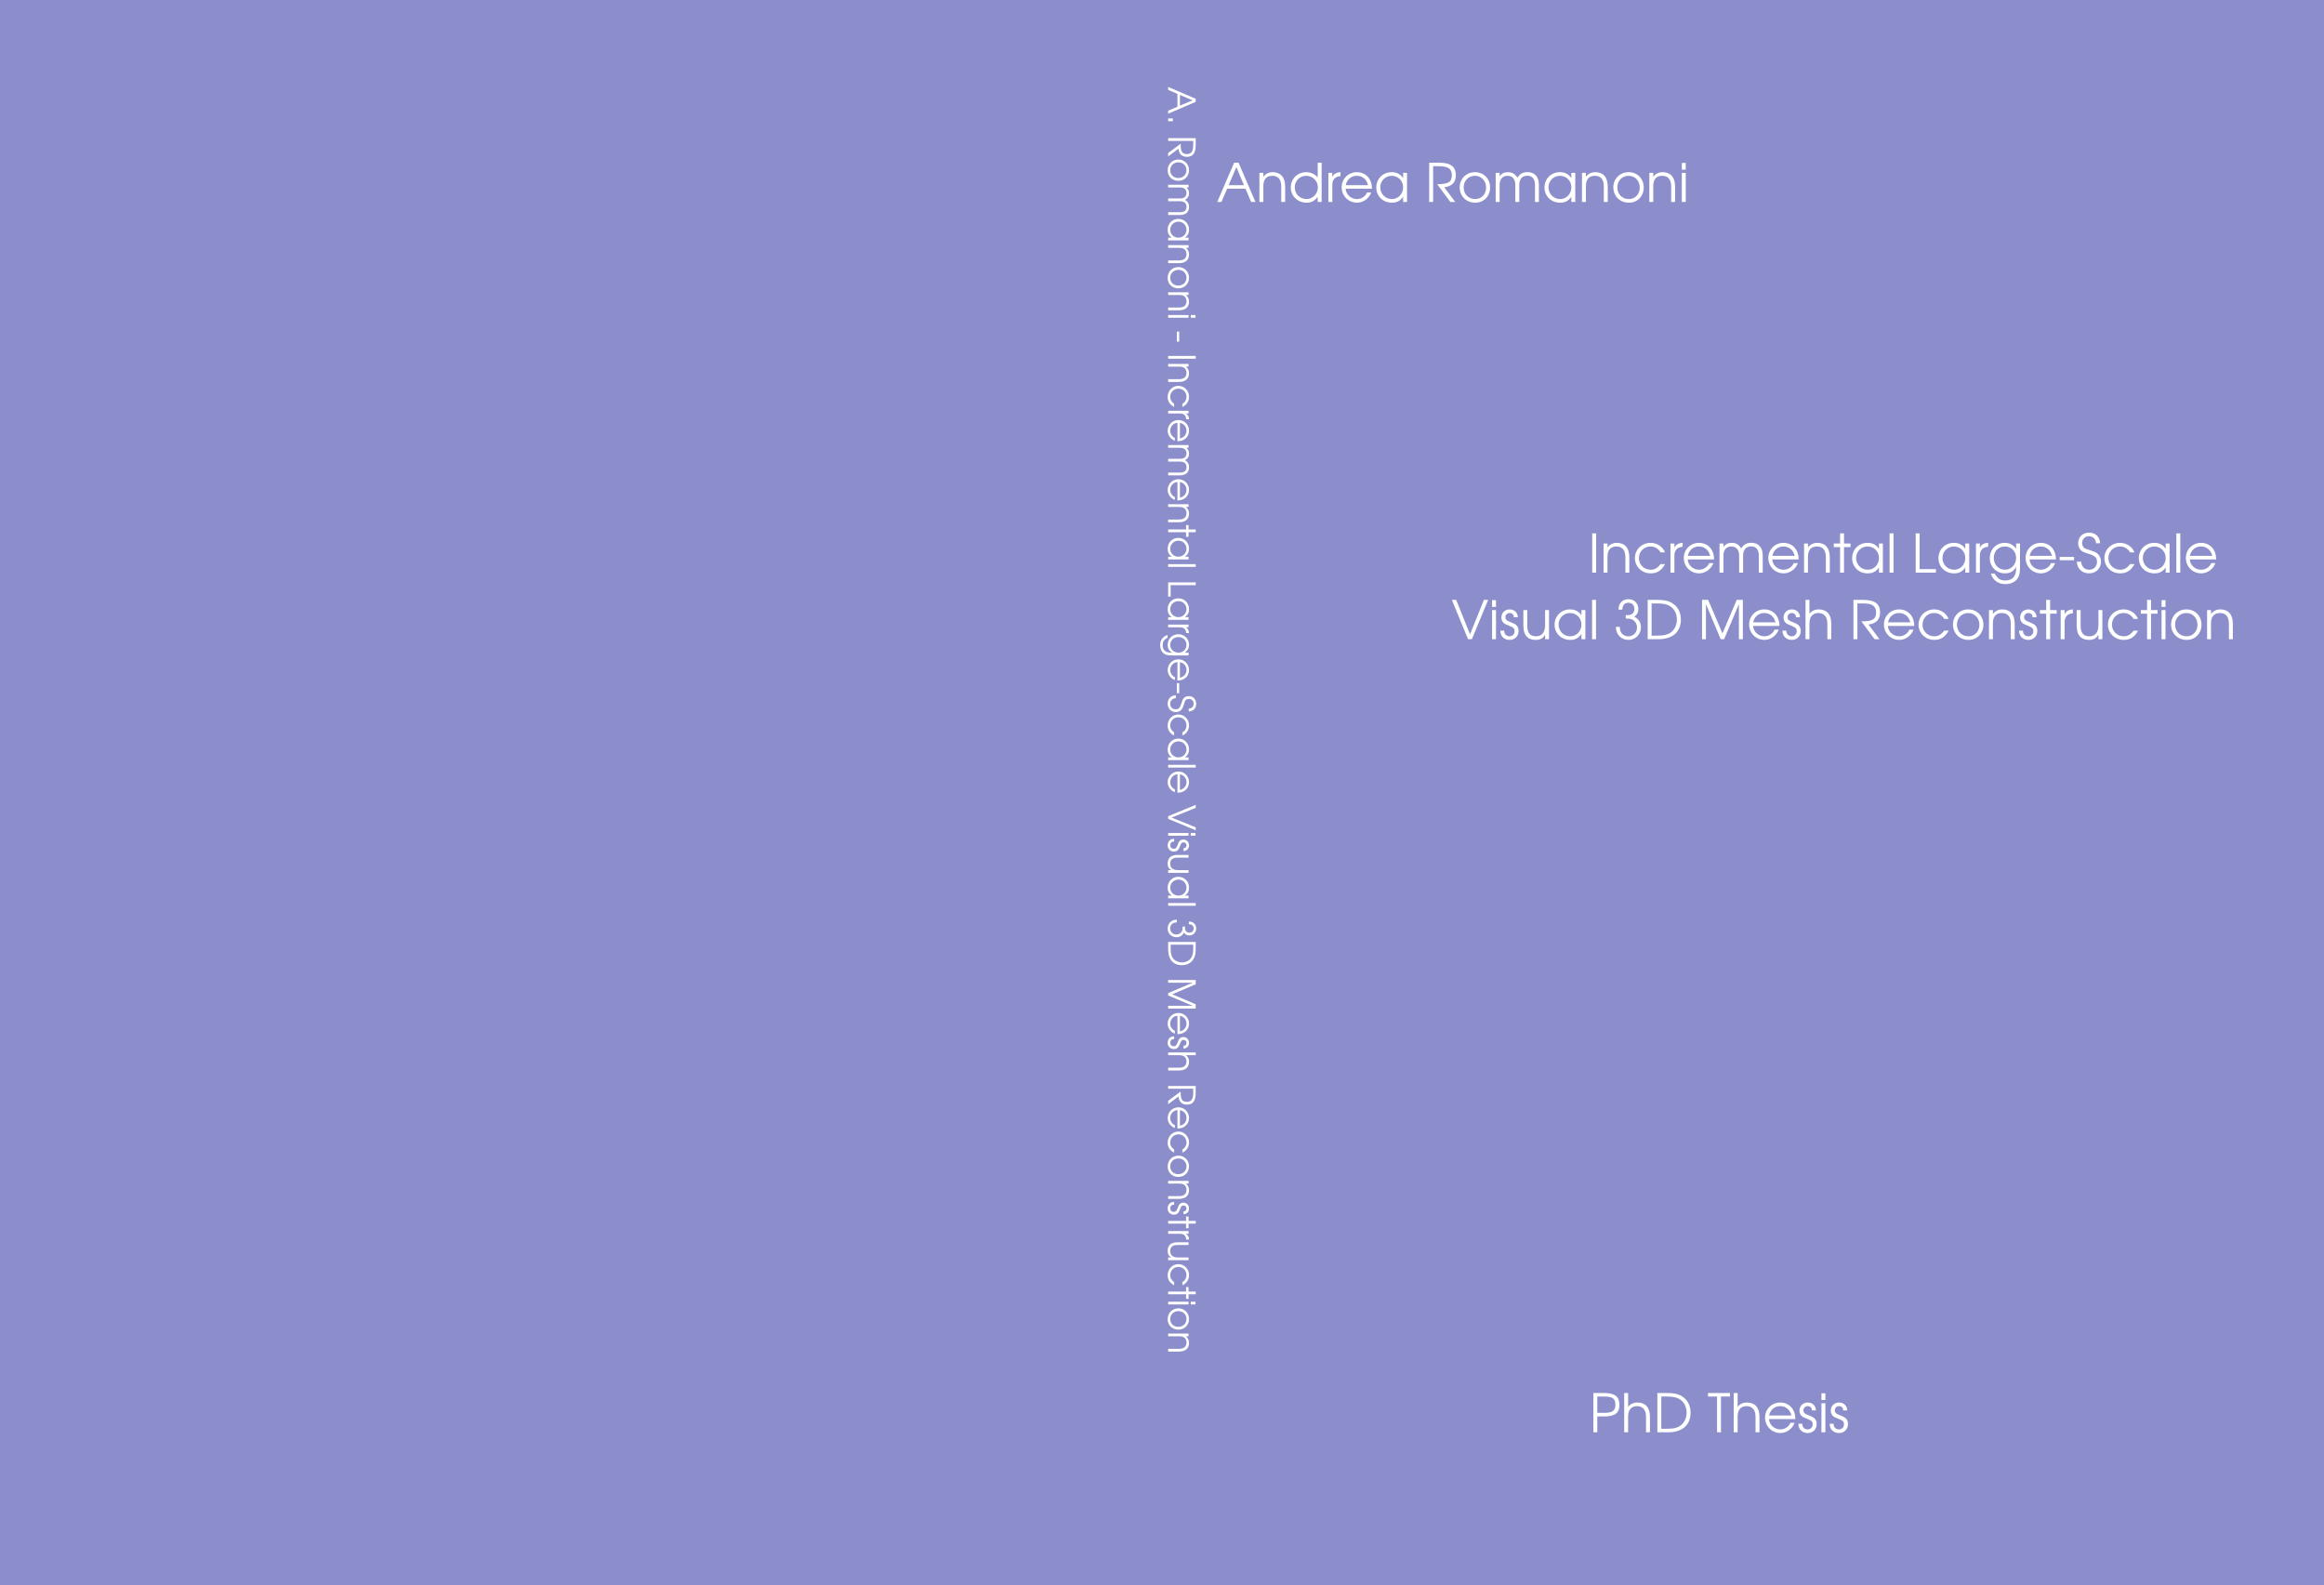
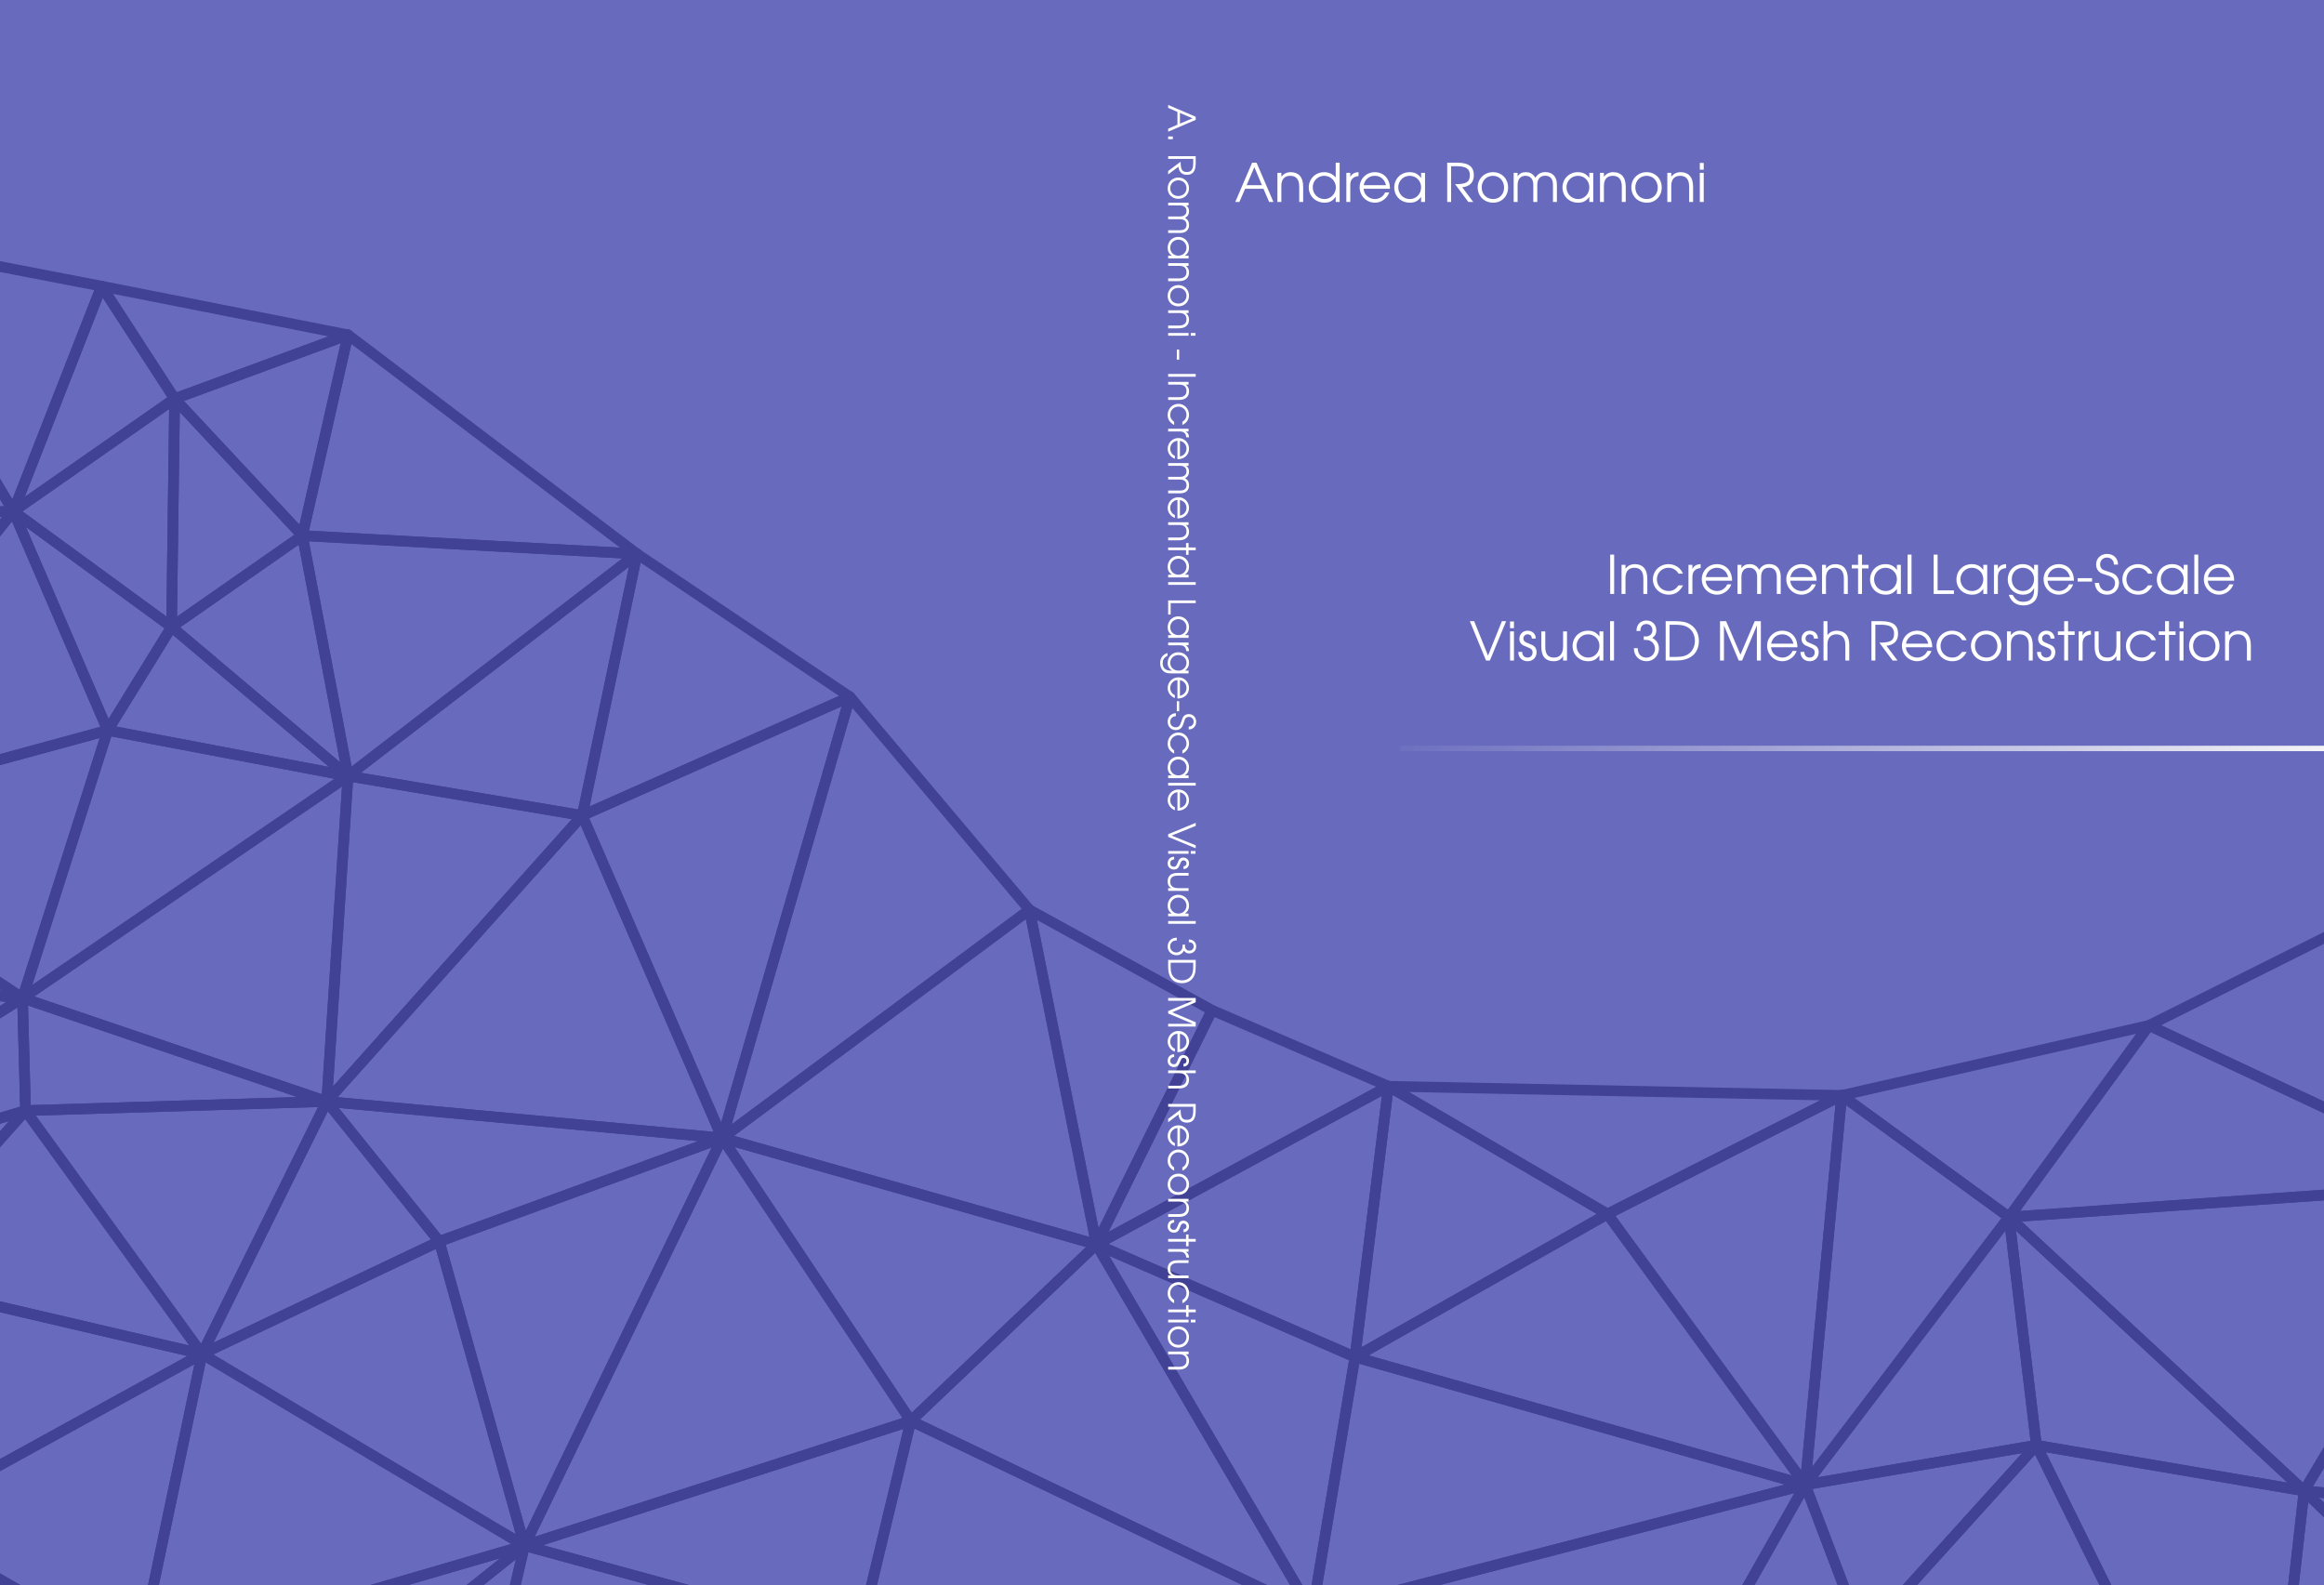
- <svg xmlns="http://www.w3.org/2000/svg" width="308mm" height="210mm" viewBox="0 0 1091.339 744.094" id="svg2" version="1.1">
-   <defs id="defs4" />
-   <g id="layer1" transform="translate(0,-308.2677)">
-     <rect style="opacity:1;fill:#686bbd;fill-opacity:0.737;stroke:none;stroke-width:1.8;stroke-linecap:round;stroke-linejoin:round;stroke-miterlimit:4;stroke-dasharray:none;stroke-dashoffset:0;stroke-opacity:1" id="rect4155" width="1190.97" height="827.062" x="-59.094" y="260.15" />
-     <rect style="opacity:1;fill:#0b8dff;fill-opacity:0.406;stroke:#000000;stroke-width:1.8;stroke-linecap:round;stroke-linejoin:round;stroke-miterlimit:4;stroke-dasharray:none;stroke-dashoffset:0;stroke-opacity:1" id="rect4707" width="524.531" height="744.372" x="567.07" y="-521.053" />
-     <rect style="opacity:1;fill:#0b8dff;fill-opacity:0.406;stroke:#000000;stroke-width:1.8;stroke-linecap:round;stroke-linejoin:round;stroke-miterlimit:4;stroke-dasharray:none;stroke-dashoffset:0;stroke-opacity:1" id="rect4707-3" width="524.531" height="744.372" x="0.102" y="-519.957" />
-     <text xml:space="preserve" style="font-style:normal;font-weight:normal;font-size:16.25px;line-height:125%;font-family:sans-serif;text-align:end;letter-spacing:0px;word-spacing:0px;text-anchor:end;fill:#ffffff;fill-opacity:1;stroke:none;stroke-width:1px;stroke-linecap:butt;stroke-linejoin:miter;stroke-opacity:1" x="1071.232" y="577.179" id="text4739">
-       <tspan x="1078.166" y="577.179" id="tspan4743" style="font-style:normal;font-variant:normal;font-weight:normal;font-stretch:normal;font-size:25px;font-family:'TeX Gyre Adventor';-inkscape-font-specification:'TeX Gyre Adventor';text-align:end;text-anchor:end">Incremental Large-Scale </tspan>
-       <tspan x="1071.232" y="608.429" style="font-style:normal;font-variant:normal;font-weight:normal;font-stretch:normal;font-size:25px;font-family:'TeX Gyre Adventor';-inkscape-font-specification:'TeX Gyre Adventor';text-align:end;text-anchor:end" id="tspan4747">Visual 3D Mesh Reconstruction</tspan>
-     </text>
-     <text xml:space="preserve" style="font-style:normal;font-weight:normal;font-size:16.25px;line-height:125%;font-family:sans-serif;text-align:end;letter-spacing:0px;word-spacing:0px;text-anchor:end;fill:#ffffff;fill-opacity:1;stroke:none;stroke-width:1px;stroke-linecap:butt;stroke-linejoin:miter;stroke-opacity:1" x="814.314" y="403.118" id="text4739-9">
-       <tspan x="814.314" y="403.118" style="font-style:normal;font-variant:normal;font-weight:normal;font-stretch:normal;font-size:25px;font-family:'TeX Gyre Adventor';-inkscape-font-specification:'TeX Gyre Adventor';text-align:end;text-anchor:end" id="tspan4747-9">Andrea Romanoni</tspan>
-     </text>
-     <text xml:space="preserve" style="font-style:normal;font-weight:normal;font-size:16.25px;line-height:125%;font-family:sans-serif;text-align:end;letter-spacing:0px;word-spacing:0px;text-anchor:end;fill:#ffffff;fill-opacity:1;stroke:none;stroke-width:1px;stroke-linecap:butt;stroke-linejoin:miter;stroke-opacity:1" x="889.585" y="980.866" id="text4739-9-4">
-       <tspan x="889.585" y="980.866" style="font-style:normal;font-variant:normal;font-weight:normal;font-stretch:normal;font-size:25px;font-family:'TeX Gyre Adventor';-inkscape-font-specification:'TeX Gyre Adventor';text-align:end;text-anchor:end" id="tspan4747-9-9">PhD Thesis</tspan>
-     </text>
-     <text xml:space="preserve" style="font-style:normal;font-weight:normal;font-size:16.25px;line-height:125%;font-family:sans-serif;text-align:end;letter-spacing:0px;word-spacing:0px;text-anchor:end;fill:#ffffff;fill-opacity:1;stroke:none;stroke-width:1px;stroke-linecap:butt;stroke-linejoin:miter;stroke-opacity:1" x="965.171" y="-548.563" id="text4739-8" transform="matrix(0,1,-1,0,0,0)">
-       <tspan x="965.171" y="-548.563" style="font-style:normal;font-variant:normal;font-weight:normal;font-stretch:normal;font-size:17.5px;font-family:'TeX Gyre Adventor';-inkscape-font-specification:'TeX Gyre Adventor';text-align:end;text-anchor:end" id="tspan4747-6">A. Romanoni - Incremental Large-Scale Visual 3D Mesh Reconstruction</tspan>
-     </text>
-     <path style="fill:none;fill-rule:evenodd;stroke:#000000;stroke-width:1px;stroke-linecap:butt;stroke-linejoin:miter;stroke-opacity:1" d="m 566.743,248.721 524.774,0" id="path4813" />
-   </g>
+ <svg xmlns="http://www.w3.org/2000/svg" xmlns:xlink="http://www.w3.org/1999/xlink" version="1.1" id="svg2" viewBox="0 0 1091.339 744.094" height="210mm" width="308mm">
+   <defs id="defs4">
+     <linearGradient id="c-3">
+       <stop id="stop4631" offset="0" style="stop-color:#f9f9f9;stop-opacity:1;" />
+       <stop id="stop4633" offset="1" style="stop-color:#f9f9f9;stop-opacity:0" />
+     </linearGradient>
+     <linearGradient xlink:href="#c-3" id="linearGradient4627" x1="1162.621" y1="187.374" x2="693.955" y2="187.27" gradientUnits="userSpaceOnUse" gradientTransform="translate(-52.50272,145.5197)" />
+   </defs>
+   <rect y="-48.118" x="-59.094" height="827.062" width="1190.97" id="rect4155" style="opacity:1;fill:#686bbd;fill-opacity:1;stroke:none;stroke-width:1.8;stroke-linecap:round;stroke-linejoin:round;stroke-miterlimit:4;stroke-dasharray:none;stroke-dashoffset:0;stroke-opacity:1" />
+   <path d="m 82,187.237 81.429,-30 -115.714,-22.857 z" style="fill:none;stroke:#414195;stroke-width:5;stroke-miterlimit:4;stroke-dasharray:none;stroke-opacity:1;stroke-linejoin:round" id="path6116" />
+   <path d="M -205.143,174.38 -70.857,111.523 -150.857,72.952 Z" style="fill:none;stroke:#414195;stroke-width:5;stroke-miterlimit:4;stroke-dasharray:none;stroke-opacity:1;stroke-linejoin:round" id="path6118" />
+   <path d="M 6.286,240.094 82,187.237 47.714,134.38 Z" style="fill:none;stroke:#414195;stroke-width:5;stroke-miterlimit:4;stroke-dasharray:none;stroke-opacity:1;stroke-linejoin:round" id="path6122" />
+   <path d="M -70.857,111.523 6.286,240.094 47.714,134.38 Z" style="fill:none;stroke:#414195;stroke-width:5;stroke-miterlimit:4;stroke-dasharray:none;stroke-opacity:1;stroke-linejoin:round" id="path6124" />
+   <path d="m -205.143,174.38 104.286,68.571 30,-131.429 z" style="fill:none;stroke:#414195;stroke-width:5;stroke-miterlimit:4;stroke-dasharray:none;stroke-opacity:1;stroke-linejoin:round" id="path6126" />
+   <path d="m 82,187.237 60,64.286 21.429,-94.286 z" style="fill:none;stroke:#414195;stroke-width:5;stroke-miterlimit:4;stroke-dasharray:none;stroke-opacity:1;stroke-linejoin:round" id="path6128" />
+   <path d="M -100.857,242.952 6.286,240.094 -70.857,111.523 Z" style="fill:none;stroke:#414195;stroke-width:5;stroke-miterlimit:4;stroke-dasharray:none;stroke-opacity:1;stroke-linejoin:round" id="path6130" />
+   <path d="M 80.571,294.38 142,251.523 82,187.237 Z" style="fill:none;stroke:#414195;stroke-width:5;stroke-miterlimit:4;stroke-dasharray:none;stroke-opacity:1;stroke-linejoin:round" id="path6136" />
+   <path d="m 6.286,240.094 74.286,54.286 1.429,-107.143 z" style="fill:none;stroke:#414195;stroke-width:5;stroke-miterlimit:4;stroke-dasharray:none;stroke-opacity:1;stroke-linejoin:round" id="path6138" />
+   <path d="m 142,251.523 157.143,8.571 -135.714,-102.857 z" style="fill:none;stroke:#414195;stroke-width:5;stroke-miterlimit:4;stroke-dasharray:none;stroke-opacity:1;stroke-linejoin:round" id="path6140" />
+   <path d="M 6.286,240.094 50.571,342.952 80.571,294.38 Z" style="fill:none;stroke:#414195;stroke-width:5;stroke-miterlimit:4;stroke-dasharray:none;stroke-opacity:1;stroke-linejoin:round" id="path6144" />
+   <path d="M -223.714,348.666 -100.857,242.952 -205.143,174.38 Z" style="fill:none;stroke:#414195;stroke-width:5;stroke-miterlimit:4;stroke-dasharray:none;stroke-opacity:1;stroke-linejoin:round" id="path6146" />
+   <path d="m 80.571,294.38 82.857,70 -21.429,-112.857 z" style="fill:none;stroke:#414195;stroke-width:5;stroke-miterlimit:4;stroke-dasharray:none;stroke-opacity:1;stroke-linejoin:round" id="path6148" />
+   <path d="m 163.429,364.38 135.714,-104.286 -157.143,-8.571 z" style="fill:none;stroke:#414195;stroke-width:5;stroke-miterlimit:4;stroke-dasharray:none;stroke-opacity:1;stroke-linejoin:round" id="path6150" />
+   <path d="m 163.429,364.38 110,18.571 25.714,-122.857 z" style="fill:none;stroke:#414195;stroke-width:5;stroke-miterlimit:4;stroke-dasharray:none;stroke-opacity:1;stroke-linejoin:round" id="path6152" />
+   <path d="m -223.714,348.666 111.429,38.571 11.429,-144.286 z" style="fill:none;stroke:#414195;stroke-width:5;stroke-miterlimit:4;stroke-dasharray:none;stroke-opacity:1;stroke-linejoin:round" id="path6154" />
+   <path d="m 50.571,342.952 112.857,21.429 -82.857,-70 z" style="fill:none;stroke:#414195;stroke-width:5;stroke-miterlimit:4;stroke-dasharray:none;stroke-opacity:1;stroke-linejoin:round" id="path6156" />
+   <path d="m 273.429,382.952 125.714,-55.714 -100,-67.143 z" style="fill:none;stroke:#414195;stroke-width:5;stroke-miterlimit:4;stroke-dasharray:none;stroke-opacity:1;stroke-linejoin:round" id="path6158" />
+   <path d="M -112.286,387.237 6.286,240.094 -100.857,242.952 Z" style="fill:none;stroke:#414195;stroke-width:5;stroke-miterlimit:4;stroke-dasharray:none;stroke-opacity:1;stroke-linejoin:round" id="path6160" />
+   <path d="M -112.286,387.237 50.571,342.952 6.286,240.094 Z" style="fill:none;stroke:#414195;stroke-width:5;stroke-miterlimit:4;stroke-dasharray:none;stroke-opacity:1;stroke-linejoin:round" id="path6162" />
+   <path d="m -223.714,348.666 51.429,102.857 60,-64.286 z" style="fill:none;stroke:#414195;stroke-width:5;stroke-miterlimit:4;stroke-dasharray:none;stroke-opacity:1;stroke-linejoin:round" id="path6166" />
+   <path d="m -112.286,387.237 122.857,81.429 40,-125.714 z" style="fill:none;stroke:#414195;stroke-width:5;stroke-miterlimit:4;stroke-dasharray:none;stroke-opacity:1;stroke-linejoin:round" id="path6168" />
+   <path d="M 10.571,468.666 163.429,364.38 50.571,342.952 Z" style="fill:none;stroke:#414195;stroke-width:5;stroke-miterlimit:4;stroke-dasharray:none;stroke-opacity:1;stroke-linejoin:round" id="path6178" />
+   <path d="m 10.571,468.666 142.857,48.571 10,-152.857 z" style="fill:none;stroke:#414195;stroke-width:5;stroke-miterlimit:4;stroke-dasharray:none;stroke-opacity:1;stroke-linejoin:round" id="path6186" />
+   <path d="m 153.429,517.237 120,-134.286 -110,-18.571 z" style="fill:none;stroke:#414195;stroke-width:5;stroke-miterlimit:4;stroke-dasharray:none;stroke-opacity:1;stroke-linejoin:round" id="path6188" />
+   <path d="m 339.143,534.38 60,-207.143 -125.714,55.714 z" style="fill:none;stroke:#414195;stroke-width:5;stroke-miterlimit:4;stroke-dasharray:none;stroke-opacity:1;stroke-linejoin:round" id="path6190" />
+   <path d="m 339.143,534.38 144.286,-107.143 -84.286,-100 z" style="fill:none;stroke:#414195;stroke-width:5;stroke-miterlimit:4;stroke-dasharray:none;stroke-opacity:1;stroke-linejoin:round" id="path6192" />
+   <path d="M -172.286,451.523 10.571,468.666 -112.286,387.237 Z" style="fill:none;stroke:#414195;stroke-width:5;stroke-miterlimit:4;stroke-dasharray:none;stroke-opacity:1;stroke-linejoin:round" id="path6194" />
+   <path d="M 12,521.523 153.429,517.237 10.571,468.666 Z" style="fill:none;stroke:#414195;stroke-width:5;stroke-miterlimit:4;stroke-dasharray:none;stroke-opacity:1;stroke-linejoin:round" id="path6196" />
+   <path d="m 754.857,570.094 110,-55.714 L 652,510.094 Z" style="fill:none;stroke:#414195;stroke-width:5;stroke-miterlimit:4;stroke-dasharray:none;stroke-opacity:1;stroke-linejoin:round" id="path6198" />
+   <path d="m 864.857,514.38 78.571,57.143 65.714,-90 z" style="fill:none;stroke:#414195;stroke-width:5;stroke-miterlimit:4;stroke-dasharray:none;stroke-opacity:1;stroke-linejoin:round" id="path6200" />
+   <path d="M 1167.714,555.809 1310.572,438.666 1163.428,404.38 Z" style="fill:none;stroke:#414195;stroke-width:5;stroke-miterlimit:4;stroke-dasharray:none;stroke-opacity:1;stroke-linejoin:round" id="path6202" />
+   <path d="m 1009.143,481.523 158.571,74.286 -4.286,-151.429 z" style="fill:none;stroke:#414195;stroke-width:5;stroke-miterlimit:4;stroke-dasharray:none;stroke-opacity:1;stroke-linejoin:round" id="path6204" />
+   <path d="m 153.429,517.237 185.714,17.143 -65.714,-151.429 z" style="fill:none;stroke:#414195;stroke-width:5;stroke-miterlimit:4;stroke-dasharray:none;stroke-opacity:1;stroke-linejoin:round" id="path6206" />
+   <path d="m 483.429,427.237 31.429,157.143 54.286,-110 z" style="fill:none;stroke:#414195;stroke-width:5;stroke-miterlimit:4;stroke-dasharray:none;stroke-opacity:1;stroke-linejoin:round" id="path6208" />
+   <path d="M 206.286,582.952 339.143,534.38 153.429,517.237 Z" style="fill:none;stroke:#414195;stroke-width:5;stroke-miterlimit:4;stroke-dasharray:none;stroke-opacity:1;stroke-linejoin:round" id="path6210" />
+   <path d="M -150.857,570.094 10.571,468.666 -172.286,451.523 Z" style="fill:none;stroke:#414195;stroke-width:5;stroke-miterlimit:4;stroke-dasharray:none;stroke-opacity:1;stroke-linejoin:round" id="path6212" />
+   <path d="M -150.857,570.094 12,521.523 10.571,468.666 Z" style="fill:none;stroke:#414195;stroke-width:5;stroke-miterlimit:4;stroke-dasharray:none;stroke-opacity:1;stroke-linejoin:round" id="path6214" />
+   <path d="m -150.857,570.094 92.857,30 70,-78.571 z" style="fill:none;stroke:#414195;stroke-width:5;stroke-miterlimit:4;stroke-dasharray:none;stroke-opacity:1;stroke-linejoin:round" id="path6216" />
+   <path d="m 339.143,534.38 175.714,50 -31.429,-157.143 z" style="fill:none;stroke:#414195;stroke-width:5;stroke-miterlimit:4;stroke-dasharray:none;stroke-opacity:1;stroke-linejoin:round" id="path6218" />
+   <path d="M 514.857,584.38 652,510.094 569.143,474.38 Z" style="fill:none;stroke:#414195;stroke-width:5;stroke-miterlimit:4;stroke-dasharray:none;stroke-opacity:1;stroke-linejoin:round" id="path6220" />
+   <path d="M 12,521.523 94.857,635.809 153.429,517.237 Z" style="fill:none;stroke:#414195;stroke-width:5;stroke-miterlimit:4;stroke-dasharray:none;stroke-opacity:1;stroke-linejoin:round" id="path6222" />
+   <path d="M 514.857,584.38 636.286,637.237 652,510.094 Z" style="fill:none;stroke:#414195;stroke-width:5;stroke-miterlimit:4;stroke-dasharray:none;stroke-opacity:1;stroke-linejoin:round" id="path6224" />
+   <path d="M 94.857,635.809 206.286,582.952 153.429,517.237 Z" style="fill:none;stroke:#414195;stroke-width:5;stroke-miterlimit:4;stroke-dasharray:none;stroke-opacity:1;stroke-linejoin:round" id="path6226" />
+   <path d="M 636.286,637.237 754.857,570.094 652,510.094 Z" style="fill:none;stroke:#414195;stroke-width:5;stroke-miterlimit:4;stroke-dasharray:none;stroke-opacity:1;stroke-linejoin:round" id="path6228" />
+   <path d="m 1167.714,555.809 177.143,75.714 -34.286,-192.857 z" style="fill:none;stroke:#414195;stroke-width:5;stroke-miterlimit:4;stroke-dasharray:none;stroke-opacity:1;stroke-linejoin:round" id="path6230" />
+   <path d="m 339.143,534.38 88.571,132.857 87.143,-82.857 z" style="fill:none;stroke:#414195;stroke-width:5;stroke-miterlimit:4;stroke-dasharray:none;stroke-opacity:1;stroke-linejoin:round" id="path6232" />
+   <path d="M -58,600.094 94.857,635.809 12,521.523 Z" style="fill:none;stroke:#414195;stroke-width:5;stroke-miterlimit:4;stroke-dasharray:none;stroke-opacity:1;stroke-linejoin:round" id="path6234" />
+   <path d="M 754.857,570.094 847.714,697.237 864.857,514.38 Z" style="fill:none;stroke:#414195;stroke-width:5;stroke-miterlimit:4;stroke-dasharray:none;stroke-opacity:1;stroke-linejoin:round" id="path6236" />
+   <path d="m 847.714,697.237 95.714,-125.714 -78.571,-57.143 z" style="fill:none;stroke:#414195;stroke-width:5;stroke-miterlimit:4;stroke-dasharray:none;stroke-opacity:1;stroke-linejoin:round" id="path6238" />
+   <path d="M 943.429,571.523 1167.714,555.809 1009.143,481.523 Z" style="fill:none;stroke:#414195;stroke-width:5;stroke-miterlimit:4;stroke-dasharray:none;stroke-opacity:1;stroke-linejoin:round" id="path6240" />
+   <path d="m 943.429,571.523 138.571,128.571 85.714,-144.286 z" style="fill:none;stroke:#414195;stroke-width:5;stroke-miterlimit:4;stroke-dasharray:none;stroke-opacity:1;stroke-linejoin:round" id="path6242" />
+   <path d="M 847.714,697.237 956.286,678.666 943.429,571.523 Z" style="fill:none;stroke:#414195;stroke-width:5;stroke-miterlimit:4;stroke-dasharray:none;stroke-opacity:1;stroke-linejoin:round" id="path6244" />
+   <path d="M 956.286,678.666 1082,700.094 943.429,571.523 Z" style="fill:none;stroke:#414195;stroke-width:5;stroke-miterlimit:4;stroke-dasharray:none;stroke-opacity:1;stroke-linejoin:round" id="path6246" />
+   <path d="m 1246.286,715.809 98.571,-84.286 -177.143,-75.714 z" style="fill:none;stroke:#414195;stroke-width:5;stroke-miterlimit:4;stroke-dasharray:none;stroke-opacity:1;stroke-linejoin:round" id="path6248" />
+   <path d="M -48,714.38 94.857,635.809 -58,600.094 Z" style="fill:none;stroke:#414195;stroke-width:5;stroke-miterlimit:4;stroke-dasharray:none;stroke-opacity:1;stroke-linejoin:round" id="path6250" />
+   <path d="M 246.286,725.809 339.143,534.38 206.286,582.952 Z" style="fill:none;stroke:#414195;stroke-width:5;stroke-miterlimit:4;stroke-dasharray:none;stroke-opacity:1;stroke-linejoin:round" id="path6252" />
+   <path d="m 1082,700.094 164.286,15.714 -78.571,-160 z" style="fill:none;stroke:#414195;stroke-width:5;stroke-miterlimit:4;stroke-dasharray:none;stroke-opacity:1;stroke-linejoin:round" id="path6254" />
+   <path d="M 246.286,725.809 427.714,667.237 339.143,534.38 Z" style="fill:none;stroke:#414195;stroke-width:5;stroke-miterlimit:4;stroke-dasharray:none;stroke-opacity:1;stroke-linejoin:round" id="path6256" />
+   <path d="m 94.857,635.809 151.429,90 -40,-142.857 z" style="fill:none;stroke:#414195;stroke-width:5;stroke-miterlimit:4;stroke-dasharray:none;stroke-opacity:1;stroke-linejoin:round" id="path6258" />
+   <path d="m -150.857,570.094 102.857,144.286 -10,-114.286 z" style="fill:none;stroke:#414195;stroke-width:5;stroke-miterlimit:4;stroke-dasharray:none;stroke-opacity:1;stroke-linejoin:round" id="path6260" />
+   <path d="M -213.714,734.38 -48,714.38 -150.857,570.094 Z" style="fill:none;stroke:#414195;stroke-width:5;stroke-miterlimit:4;stroke-dasharray:none;stroke-opacity:1;stroke-linejoin:round" id="path6262" />
+   <path d="M 874.857,768.666 956.286,678.666 847.714,697.237 Z" style="fill:none;stroke:#414195;stroke-width:5;stroke-miterlimit:4;stroke-dasharray:none;stroke-opacity:1;stroke-linejoin:round" id="path6264" />
+   <path d="m -48,714.38 112.857,64.286 30,-142.857 z" style="fill:none;stroke:#414195;stroke-width:5;stroke-miterlimit:4;stroke-dasharray:none;stroke-opacity:1;stroke-linejoin:round" id="path6266" />
+   <path d="m 514.857,584.38 101.429,172.857 20,-120 z" style="fill:none;stroke:#414195;stroke-width:5;stroke-miterlimit:4;stroke-dasharray:none;stroke-opacity:1;stroke-linejoin:round" id="path6268" />
+   <path d="m 636.286,637.237 211.429,60 -92.857,-127.143 z" style="fill:none;stroke:#414195;stroke-width:5;stroke-miterlimit:4;stroke-dasharray:none;stroke-opacity:1;stroke-linejoin:round" id="path6270" />
+   <path d="m 246.286,725.809 157.143,42.857 24.286,-101.429 z" style="fill:none;stroke:#414195;stroke-width:5;stroke-miterlimit:4;stroke-dasharray:none;stroke-opacity:1;stroke-linejoin:round" id="path6272" />
+   <path d="M 427.714,667.237 616.286,757.237 514.857,584.38 Z" style="fill:none;stroke:#414195;stroke-width:5;stroke-miterlimit:4;stroke-dasharray:none;stroke-opacity:1;stroke-linejoin:round" id="path6274" />
+   <path d="m 64.857,778.666 181.429,-52.857 -151.429,-90 z" style="fill:none;stroke:#414195;stroke-width:5;stroke-miterlimit:4;stroke-dasharray:none;stroke-opacity:1;stroke-linejoin:round" id="path6276" />
+   <path d="M -178,805.809 -48,714.38 -213.714,734.38 Z" style="fill:none;stroke:#414195;stroke-width:5;stroke-miterlimit:4;stroke-dasharray:none;stroke-opacity:1;stroke-linejoin:round" id="path6278" />
+   <path d="m 616.286,757.237 231.429,-60 -211.429,-60 z" style="fill:none;stroke:#414195;stroke-width:5;stroke-miterlimit:4;stroke-dasharray:none;stroke-opacity:1;stroke-linejoin:round" id="path6280" />
+   <path d="m -172.286,451.523 -41.429,282.857 62.857,-164.286 z" style="fill:none;stroke:#414195;stroke-width:5;stroke-miterlimit:4;stroke-dasharray:none;stroke-opacity:1;stroke-linejoin:round" id="path6282" />
+   <path d="M 403.429,768.666 616.286,757.237 427.714,667.237 Z" style="fill:none;stroke:#414195;stroke-width:5;stroke-miterlimit:4;stroke-dasharray:none;stroke-opacity:1;stroke-linejoin:round" id="path6284" />
+   <path d="M 104.857,838.666 246.286,725.809 64.857,778.666 Z" style="fill:none;stroke:#414195;stroke-width:5;stroke-miterlimit:4;stroke-dasharray:none;stroke-opacity:1;stroke-linejoin:round" id="path6286" />
+   <path d="m 616.286,757.237 140,101.429 91.429,-161.429 z" style="fill:none;stroke:#414195;stroke-width:5;stroke-miterlimit:4;stroke-dasharray:none;stroke-opacity:1;stroke-linejoin:round" id="path6288" />
+   <path d="m 756.286,858.666 118.571,-90 -27.143,-71.429 z" style="fill:none;stroke:#414195;stroke-width:5;stroke-miterlimit:4;stroke-dasharray:none;stroke-opacity:1;stroke-linejoin:round" id="path6290" />
+   <path d="m 1082,700.094 142.857,137.143 21.429,-121.428 z" style="fill:none;stroke:#414195;stroke-width:5;stroke-miterlimit:4;stroke-dasharray:none;stroke-opacity:1;stroke-linejoin:round" id="path6292" />
+   <path d="M -52.286,855.809 64.857,778.666 -48,714.38 Z" style="fill:none;stroke:#414195;stroke-width:5;stroke-miterlimit:4;stroke-dasharray:none;stroke-opacity:1;stroke-linejoin:round" id="path6294" />
+   <path d="m -178,805.809 125.714,50 4.286,-141.429 z" style="fill:none;stroke:#414195;stroke-width:5;stroke-miterlimit:4;stroke-dasharray:none;stroke-opacity:1;stroke-linejoin:round" id="path6296" />
+   <path d="m 104.857,838.666 105.714,41.428 35.714,-154.286 z" style="fill:none;stroke:#414195;stroke-width:5;stroke-miterlimit:4;stroke-dasharray:none;stroke-opacity:1;stroke-linejoin:round" id="path6298" />
+   <path d="m -223.714,348.666 10,385.714 41.429,-282.857 z" style="fill:none;stroke:#414195;stroke-width:5;stroke-miterlimit:4;stroke-dasharray:none;stroke-opacity:1;stroke-linejoin:round" id="path6300" />
+   <path d="m 472,897.237 144.286,-140 -212.857,11.429 z" style="fill:none;stroke:#414195;stroke-width:5;stroke-miterlimit:4;stroke-dasharray:none;stroke-opacity:1;stroke-linejoin:round" id="path6302" />
+   <path d="m 956.286,678.666 104.286,211.428 21.428,-190 z" style="fill:none;stroke:#414195;stroke-width:5;stroke-miterlimit:4;stroke-dasharray:none;stroke-opacity:1;stroke-linejoin:round" id="path6304" />
+   <path d="m 1060.572,890.094 164.286,-52.857 -142.857,-137.143 z" style="fill:none;stroke:#414195;stroke-width:5;stroke-miterlimit:4;stroke-dasharray:none;stroke-opacity:1;stroke-linejoin:round" id="path6306" />
+   <path d="M 874.857,768.666 1060.572,890.094 956.286,678.666 Z" style="fill:none;stroke:#414195;stroke-width:5;stroke-miterlimit:4;stroke-dasharray:none;stroke-opacity:1;stroke-linejoin:round" id="path6308" />
+   <path d="m -52.286,855.809 157.143,-17.143 -40,-60 z" style="fill:none;stroke:#414195;stroke-width:5;stroke-miterlimit:4;stroke-dasharray:none;stroke-opacity:1;stroke-linejoin:round" id="path6310" />
+   <path d="M 210.571,880.094 403.429,768.666 246.286,725.809 Z" style="fill:none;stroke:#414195;stroke-width:5;stroke-miterlimit:4;stroke-dasharray:none;stroke-opacity:1;stroke-linejoin:round" id="path6312" />
+   <path d="m 1224.857,837.237 120,-205.714 -98.571,84.286 z" style="fill:none;stroke:#414195;stroke-width:5;stroke-miterlimit:4;stroke-dasharray:none;stroke-opacity:1;stroke-linejoin:round" id="path6314" />
+   <path d="M 210.571,880.094 472,897.237 403.429,768.666 Z" style="fill:none;stroke:#414195;stroke-width:5;stroke-miterlimit:4;stroke-dasharray:none;stroke-opacity:1;stroke-linejoin:round" id="path6316" />
+   <path d="m 472,897.237 284.286,-38.571 -140,-101.429 z" style="fill:none;stroke:#414195;stroke-width:5;stroke-miterlimit:4;stroke-dasharray:none;stroke-opacity:1;stroke-linejoin:round" id="path6318" />
+   <path d="m 756.286,858.666 304.286,31.428 -185.714,-121.428 z" style="fill:none;stroke:#414195;stroke-width:5;stroke-miterlimit:4;stroke-dasharray:none;stroke-opacity:1;stroke-linejoin:round" id="path6320" />
+   <path d="m -52.286,855.809 262.857,24.286 -105.714,-41.428 z" style="fill:none;stroke:#414195;stroke-width:5;stroke-miterlimit:4;stroke-dasharray:none;stroke-opacity:1;stroke-linejoin:round" id="path6322" />
+   <path d="m 472,897.237 588.572,-7.143 -304.286,-31.428 z" style="fill:none;stroke:#414195;stroke-width:5;stroke-miterlimit:4;stroke-dasharray:none;stroke-opacity:1;stroke-linejoin:round" id="path6324" />
+   <rect y="-829.32" x="567.07" height="744.372" width="524.531" id="rect4707" style="opacity:1;fill:#0b8dff;fill-opacity:0.406;stroke:#000000;stroke-width:1.8;stroke-linecap:round;stroke-linejoin:round;stroke-miterlimit:4;stroke-dasharray:none;stroke-dashoffset:0;stroke-opacity:1" />
+   <rect y="-828.224" x="0.102" height="744.372" width="524.531" id="rect4707-3" style="opacity:1;fill:#0b8dff;fill-opacity:0.406;stroke:#000000;stroke-width:1.8;stroke-linecap:round;stroke-linejoin:round;stroke-miterlimit:4;stroke-dasharray:none;stroke-dashoffset:0;stroke-opacity:1" />
+   <text id="text4739" y="278.912" x="1071.232" style="font-style:normal;font-weight:normal;font-size:16.25px;line-height:125%;font-family:sans-serif;text-align:end;letter-spacing:0px;word-spacing:0px;text-anchor:end;fill:#ffffff;fill-opacity:1;stroke:none;stroke-width:1px;stroke-linecap:butt;stroke-linejoin:miter;stroke-opacity:1" xml:space="preserve">
+     <tspan style="font-style:normal;font-variant:normal;font-weight:normal;font-stretch:normal;font-size:25px;font-family:'TeX Gyre Adventor';-inkscape-font-specification:'TeX Gyre Adventor';text-align:end;text-anchor:end" id="tspan4743" y="278.912" x="1078.166">Incremental Large-Scale </tspan>
+     <tspan id="tspan4747" style="font-style:normal;font-variant:normal;font-weight:normal;font-stretch:normal;font-size:25px;font-family:'TeX Gyre Adventor';-inkscape-font-specification:'TeX Gyre Adventor';text-align:end;text-anchor:end" y="310.162" x="1071.232">Visual 3D Mesh Reconstruction</tspan>
+   </text>
+   <text id="text4739-9" y="94.85" x="814.314" style="font-style:normal;font-weight:normal;font-size:16.25px;line-height:125%;font-family:sans-serif;text-align:end;letter-spacing:0px;word-spacing:0px;text-anchor:end;fill:#ffffff;fill-opacity:1;stroke:none;stroke-width:1px;stroke-linecap:butt;stroke-linejoin:miter;stroke-opacity:1" xml:space="preserve">
+     <tspan id="tspan4747-9" style="font-style:normal;font-variant:normal;font-weight:normal;font-stretch:normal;font-size:25px;font-family:'TeX Gyre Adventor';-inkscape-font-specification:'TeX Gyre Adventor';text-align:end;text-anchor:end" y="94.85" x="814.314">Andrea Romanoni</tspan>
+   </text>
+   <path id="path4813" d="m 566.743,-59.547 524.774,0" style="fill:none;fill-rule:evenodd;stroke:#000000;stroke-width:1px;stroke-linecap:butt;stroke-linejoin:miter;stroke-opacity:1" />
+   <text transform="matrix(0,1,-1,0,0,0)" id="text4739-8" y="-548.563" x="656.903" style="font-style:normal;font-weight:normal;font-size:16.25px;line-height:125%;font-family:sans-serif;text-align:end;letter-spacing:0px;word-spacing:0px;text-anchor:end;fill:#ffffff;fill-opacity:1;stroke:none;stroke-width:1px;stroke-linecap:butt;stroke-linejoin:miter;stroke-opacity:1" xml:space="preserve">
+     <tspan id="tspan4747-6" style="font-style:normal;font-variant:normal;font-weight:normal;font-stretch:normal;font-size:17.5px;font-family:'TeX Gyre Adventor';-inkscape-font-specification:'TeX Gyre Adventor';text-align:end;text-anchor:end" y="-548.563" x="656.903">A. Romanoni - Incremental Large-Scale Visual 3D Mesh Reconstruction</tspan>
+   </text>
+   <rect style="opacity:1;fill:url(#linearGradient4627);fill-opacity:1;stroke:none;stroke-width:10;stroke-linecap:round;stroke-linejoin:round;stroke-miterlimit:4;stroke-dasharray:none;stroke-dashoffset:0;stroke-opacity:1" id="rect4609" width="464.539" height="2.538" x="657.632" y="350.191" />
</svg>
